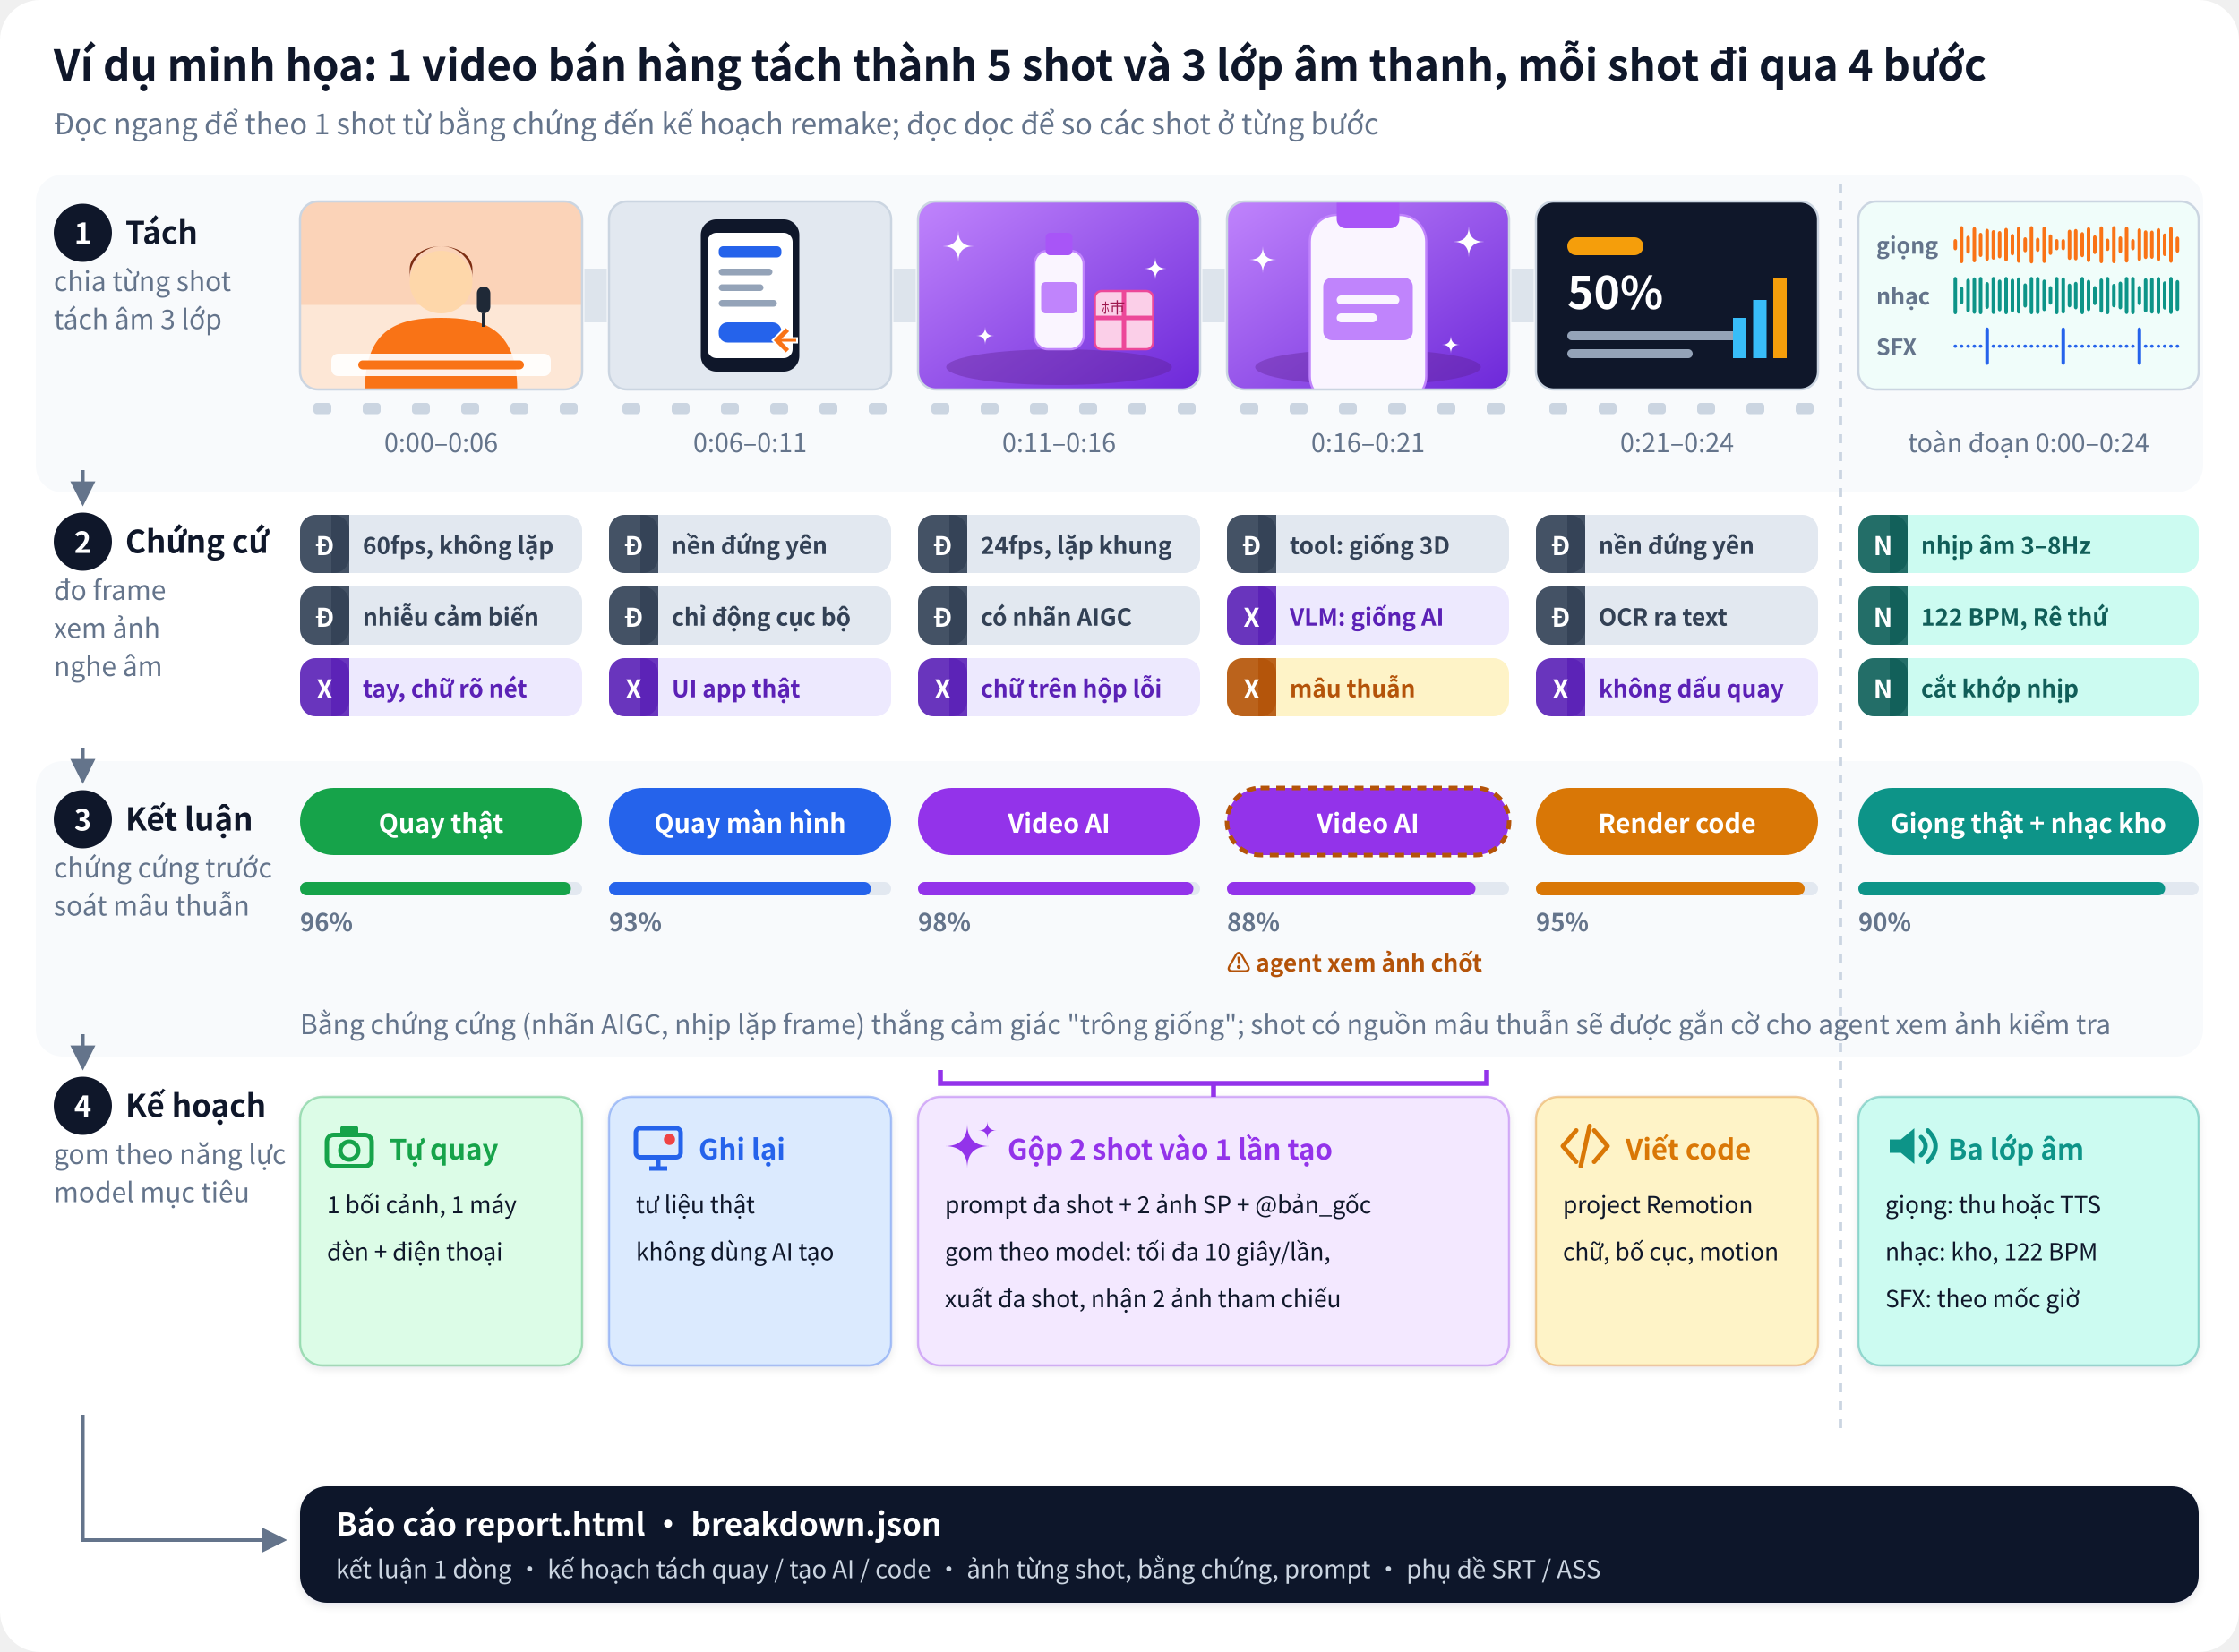
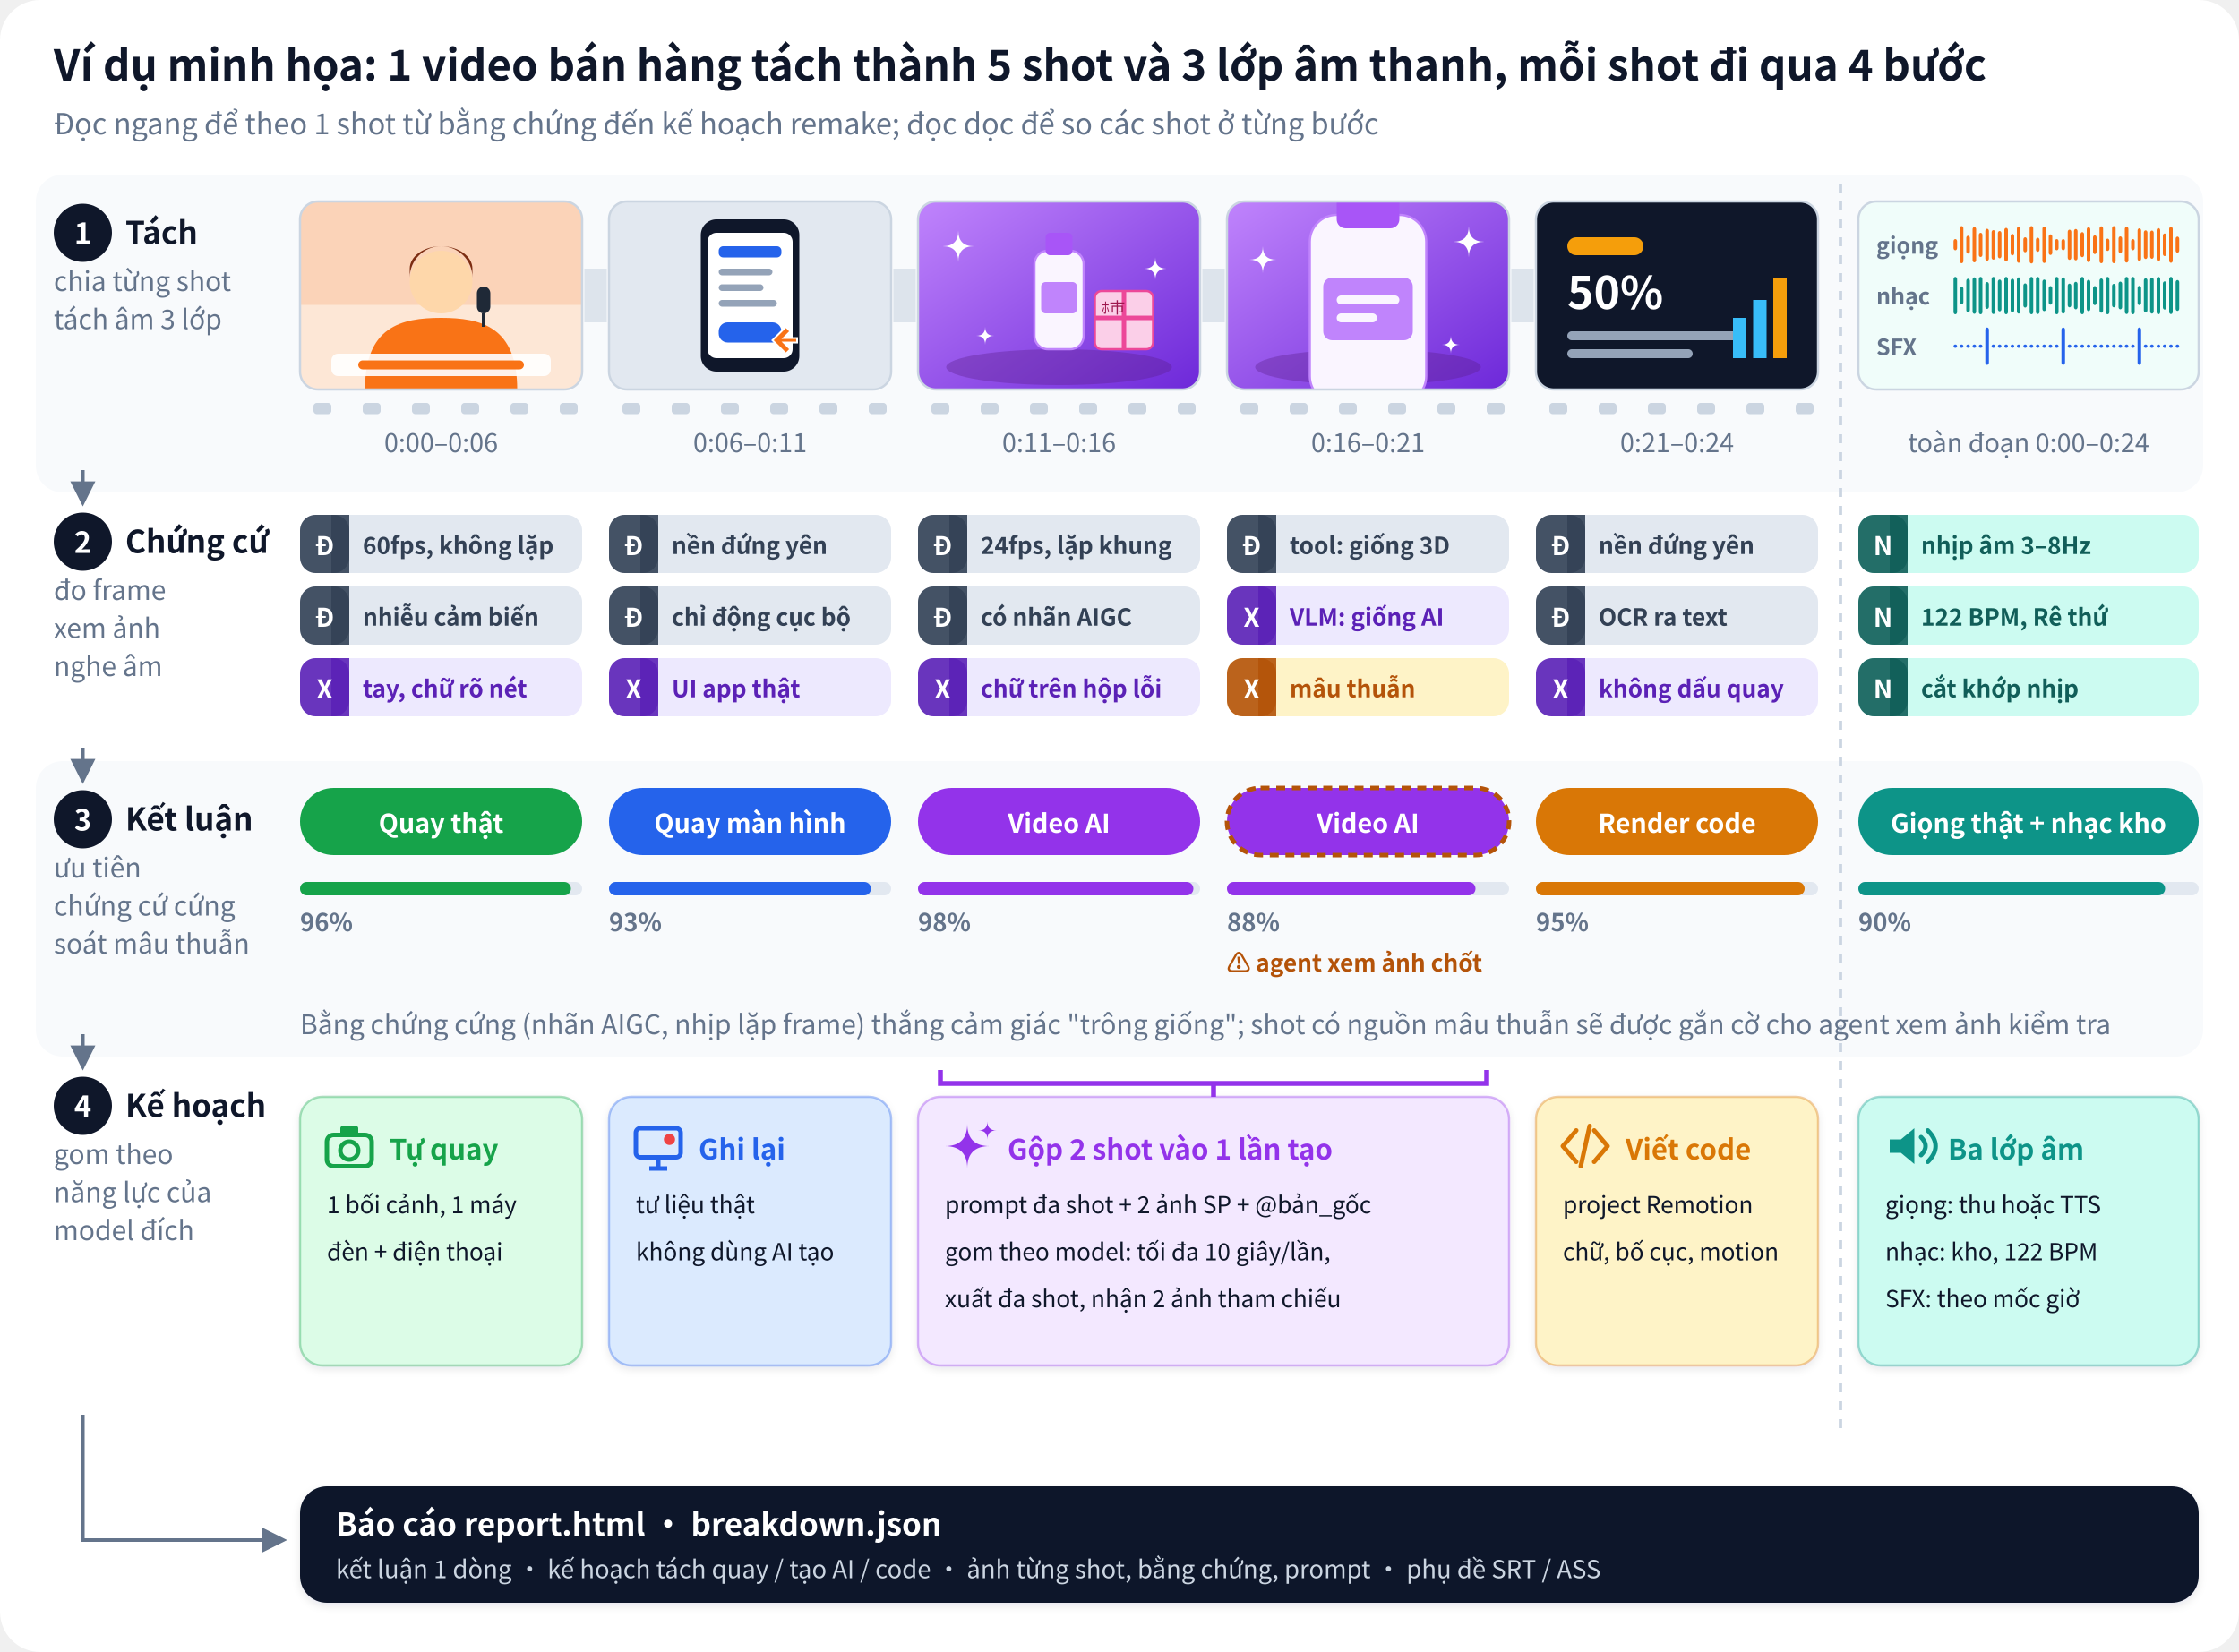
<svg xmlns="http://www.w3.org/2000/svg" viewBox="0 0 1000 738" width="1000" height="738" font-family="PingFang SC, Hiragino Sans GB, Microsoft YaHei, Noto Sans CJK SC, Source Han Sans SC, Segoe UI, Helvetica, Arial, sans-serif">
  <defs>
    <marker id="ah" viewBox="0 0 10 10" refX="8" refY="5" markerWidth="7" markerHeight="7" orient="auto-start-reverse">
      <path d="M0,0 L10,5 L0,10 z" fill="#64748b" />
    </marker>
    <linearGradient id="gai" x1="0" y1="0" x2="1" y2="1">
      <stop offset="0" stop-color="#c084fc" />
      <stop offset="1" stop-color="#6d28d9" />
    </linearGradient>
    <filter id="sh" x="-5%" y="-5%" width="110%" height="120%">
      <feDropShadow dx="0" dy="1.5" stdDeviation="2" flood-color="#0f172a" flood-opacity="0.10" />
    </filter>
  </defs>
  <rect width="1000" height="738" rx="18" fill="#ffffff" />
  <text x="24" y="36" font-size="19" fill="#0f172a" font-weight="800">Ví dụ minh họa: 1 video bán hàng tách thành 5 shot và 3 lớp âm thanh, mỗi shot đi qua 4 bước</text>
  <text x="24" y="60" font-size="13" fill="#64748b">Đọc ngang để theo 1 shot từ bằng chứng đến kế hoạch remake; đọc dọc để so các shot ở từng bước</text>
  <rect x="16" y="78" width="968" height="142" rx="12" fill="#f8fafc" />
  <rect x="16" y="340" width="968" height="132" rx="12" fill="#f8fafc" />
  <path d="M822,82 V638" stroke="#cbd5e1" stroke-width="1.5" stroke-dasharray="4 4" />
  <circle cx="37" cy="104" r="13" fill="#0f172a" />
  <text x="37" y="109" font-size="13" fill="#fff" font-weight="800" text-anchor="middle">1</text>
  <text x="56" y="109" font-size="14" fill="#0f172a" font-weight="800">Tách</text>
  <text x="24" y="130" font-size="12" fill="#64748b">chia từng shot</text>
  <text x="24" y="147" font-size="12" fill="#64748b">tách âm 3 lớp</text>
  <path d="M37,210 V224" stroke="#64748b" stroke-width="1.6" marker-end="url(#ah)" fill="none" />
  <circle cx="37" cy="242" r="13" fill="#0f172a" />
  <text x="37" y="247" font-size="13" fill="#fff" font-weight="800" text-anchor="middle">2</text>
  <text x="56" y="247" font-size="14" fill="#0f172a" font-weight="800">Chứng cứ</text>
  <text x="24" y="268" font-size="12" fill="#64748b">đo frame</text>
  <text x="24" y="285" font-size="12" fill="#64748b">xem ảnh</text>
  <text x="24" y="302" font-size="12" fill="#64748b">nghe âm</text>
  <path d="M37,334 V348" stroke="#64748b" stroke-width="1.6" marker-end="url(#ah)" fill="none" />
  <circle cx="37" cy="366" r="13" fill="#0f172a" />
  <text x="37" y="371" font-size="13" fill="#fff" font-weight="800" text-anchor="middle">3</text>
  <text x="56" y="371" font-size="14" fill="#0f172a" font-weight="800">Kết luận</text>
-   <text x="24" y="392" font-size="12" fill="#64748b">chứng cứng trước</text>
-   <text x="24" y="409" font-size="12" fill="#64748b">soát mâu thuẫn</text>
+   <text x="24" y="392" font-size="12" fill="#64748b">ưu tiên</text>
+   <text x="24" y="409" font-size="12" fill="#64748b">chứng cứ cứng</text>
+   <text x="24" y="426" font-size="12" fill="#64748b">soát mâu thuẫn</text>
  <path d="M37,462 V476" stroke="#64748b" stroke-width="1.6" marker-end="url(#ah)" fill="none" />
  <circle cx="37" cy="494" r="13" fill="#0f172a" />
  <text x="37" y="499" font-size="13" fill="#fff" font-weight="800" text-anchor="middle">4</text>
  <text x="56" y="499" font-size="14" fill="#0f172a" font-weight="800">Kế hoạch</text>
-   <text x="24" y="520" font-size="12" fill="#64748b">gom theo năng lực</text>
-   <text x="24" y="537" font-size="12" fill="#64748b">model mục tiêu</text>
+   <text x="24" y="520" font-size="12" fill="#64748b">gom theo</text>
+   <text x="24" y="537" font-size="12" fill="#64748b">năng lực của</text>
+   <text x="24" y="554" font-size="12" fill="#64748b">model đích</text>
  <clipPath id="ct">
    <rect x="134" y="90" width="126" height="84" rx="8" />
  </clipPath>
  <g clip-path="url(#ct)">
    <rect x="134" y="90" width="126" height="84" fill="#fde7d6" />
    <rect x="134" y="90" width="126" height="46.2" fill="#fbd3b8" />
    <path d="M163.0,174 C163.0,146 179.0,142 197.0,142 C215.0,142 231.0,146 231.0,174 Z" fill="#f97316" />
    <circle cx="197.0" cy="126" r="14" fill="#fed7aa" />
    <path d="M183.0,124 a14,14 0 0 1 28,0 l0,-4 a14,10 0 0 0 -28,0 Z" fill="#7c2d12" />
    <rect x="213.0" y="128" width="6" height="12" rx="3" fill="#1f2937" />
    <path d="M216.0,140 v6" stroke="#1f2937" stroke-width="1.6" />
    <rect x="148" y="158" width="98" height="10" rx="3" fill="#fff" opacity="0.9" />
    <rect x="160" y="161" width="74" height="4" rx="2" fill="#f97316" />
  </g>
  <rect x="134" y="90" width="126" height="84" rx="8" fill="none" stroke="#cbd5e1" />
  <rect x="272" y="90" width="126" height="84" rx="8" fill="#e2e8f0" stroke="#cbd5e1" />
  <rect x="313.0" y="98" width="44" height="68" rx="7" fill="#0f172a" />
  <rect x="316.0" y="104" width="38" height="56" rx="4" fill="#fff" />
  <rect x="321.0" y="110" width="28" height="5" rx="2" fill="#2563eb" />
  <rect x="321.0" y="120" width="24" height="3" rx="1.5" fill="#94a3b8" />
  <rect x="321.0" y="127" width="20" height="3" rx="1.5" fill="#94a3b8" />
  <rect x="321.0" y="134" width="26" height="3" rx="1.5" fill="#94a3b8" />
  <rect x="321.0" y="144" width="28" height="9" rx="4" fill="#2563eb" />
  <path d="M345.0,152 l6,-6 l2,2 l-3,3 l6,0 l0,2 l-6,0 l3,3 l-2,2 Z" fill="#f97316" stroke="#fff" stroke-width="0.8" />
  <clipPath id="cp1">
    <rect x="410" y="90" width="126" height="84" rx="8" />
  </clipPath>
  <g clip-path="url(#cp1)">
    <rect x="410" y="90" width="126" height="84" fill="url(#gai)" />
    <ellipse cx="473.0" cy="164" rx="50.4" ry="8" fill="#581c87" opacity="0.35" />
    <rect x="462.0" y="112" width="22" height="44" rx="6" fill="#faf5ff" stroke="#c084fc" />
    <rect x="467.0" y="104" width="12" height="10" rx="2" fill="#a855f7" />
    <rect x="465.0" y="126" width="16" height="14" rx="2" fill="#c084fc" />
    <rect x="489.0" y="130" width="26" height="26" rx="3" fill="#fbcfe8" stroke="#ec4899" />
    <path d="M489.0,142 h26 M502.0,130 v26" stroke="#ec4899" stroke-width="2" />
    <text x="492.0" y="140" font-size="7" fill="#9d174d" font-family="monospace">ﾎ巿</text>
    <path d="M428,103 Q428,110 435,110 Q428,110 428,117 Q428,110 421,110 Q428,110 428,103 Z" fill="#fff" />
    <path d="M516,115 Q516,120 521,120 Q516,120 516,125 Q516,120 511,120 Q516,120 516,115 Z" fill="#fff" />
    <path d="M440,146 Q440,150 444,150 Q440,150 440,154 Q440,150 436,150 Q440,150 440,146 Z" fill="#fff" />
  </g>
  <rect x="410" y="90" width="126" height="84" rx="8" fill="none" stroke="#cbd5e1" />
  <clipPath id="cp2">
    <rect x="548" y="90" width="126" height="84" rx="8" />
  </clipPath>
  <g clip-path="url(#cp2)">
    <rect x="548" y="90" width="126" height="84" fill="url(#gai)" />
    <ellipse cx="611.0" cy="164" rx="50.4" ry="8" fill="#581c87" opacity="0.35" />
    <rect x="585.0" y="96" width="52" height="84" rx="12" fill="#faf5ff" stroke="#c084fc" />
    <rect x="597.0" y="84" width="28" height="18" rx="4" fill="#a855f7" />
    <rect x="591.0" y="124" width="40" height="28" rx="4" fill="#c084fc" />
    <rect x="597.0" y="132" width="28" height="4" rx="2" fill="#faf5ff" />
    <rect x="597.0" y="140" width="18" height="4" rx="2" fill="#faf5ff" />
    <path d="M564,110 Q564,116 570,116 Q564,116 564,122 Q564,116 558,116 Q564,116 564,110 Z" fill="#fff" />
    <path d="M656,101 Q656,108 663,108 Q656,108 656,115 Q656,108 649,108 Q656,108 656,101 Z" fill="#fff" />
    <path d="M648,150 Q648,154 652,154 Q648,154 648,158 Q648,154 644,154 Q648,154 648,150 Z" fill="#fff" />
  </g>
  <rect x="548" y="90" width="126" height="84" rx="8" fill="none" stroke="#cbd5e1" />
  <rect x="686" y="90" width="126" height="84" rx="8" fill="#0f172a" stroke="#cbd5e1" />
  <rect x="700" y="106" width="34" height="8" rx="4" fill="#f59e0b" />
  <text x="700" y="138" font-size="20" fill="#fff" font-weight="800">50%</text>
  <rect x="700" y="148" width="76" height="4" rx="2" fill="#94a3b8" />
  <rect x="700" y="156" width="56" height="4" rx="2" fill="#94a3b8" />
  <rect x="774" y="142" width="6" height="18" fill="#38bdf8" />
  <rect x="783" y="134" width="6" height="26" fill="#38bdf8" />
  <rect x="792" y="124" width="6" height="36" fill="#f59e0b" />
  <rect x="830" y="90" width="152" height="84" rx="8" fill="#f0fdfa" stroke="#cbd5e1" />
  <text x="838" y="113.333" font-size="10" fill="#64748b" font-weight="700">giọng</text>
  <rect x="872.5" y="106.8" width="1.6" height="5.0" rx="1" fill="#f97316" />
  <rect x="875.3" y="101.0" width="1.6" height="16.6" rx="1" fill="#f97316" />
  <rect x="878.2" y="105.3" width="1.6" height="8.0" rx="1" fill="#f97316" />
  <rect x="881.0" y="101.4" width="1.6" height="15.8" rx="1" fill="#f97316" />
  <rect x="883.8" y="104.0" width="1.6" height="10.8" rx="1" fill="#f97316" />
  <rect x="886.7" y="102.2" width="1.6" height="14.3" rx="1" fill="#f97316" />
  <rect x="889.5" y="102.8" width="1.6" height="13.2" rx="1" fill="#f97316" />
  <rect x="892.3" y="103.2" width="1.6" height="12.2" rx="1" fill="#f97316" />
  <rect x="895.2" y="101.8" width="1.6" height="15.0" rx="1" fill="#f97316" />
  <rect x="898.0" y="104.5" width="1.6" height="9.6" rx="1" fill="#f97316" />
  <rect x="900.8" y="101.2" width="1.6" height="16.2" rx="1" fill="#f97316" />
  <rect x="903.7" y="106.0" width="1.6" height="6.7" rx="1" fill="#f97316" />
  <rect x="906.5" y="101.0" width="1.6" height="16.7" rx="1" fill="#f97316" />
  <rect x="909.3" y="106.2" width="1.6" height="6.3" rx="1" fill="#f97316" />
  <rect x="912.2" y="101.2" width="1.6" height="16.3" rx="1" fill="#f97316" />
  <rect x="915.0" y="104.7" width="1.6" height="9.2" rx="1" fill="#f97316" />
  <rect x="917.8" y="106.8" width="1.6" height="5.0" rx="1" fill="#f97316" />
  <rect x="920.7" y="106.8" width="1.6" height="5.0" rx="1" fill="#f97316" />
  <rect x="923.5" y="102.6" width="1.6" height="13.5" rx="1" fill="#f97316" />
  <rect x="926.3" y="102.3" width="1.6" height="14.0" rx="1" fill="#f97316" />
  <rect x="929.2" y="103.7" width="1.6" height="11.2" rx="1" fill="#f97316" />
  <rect x="932.0" y="101.5" width="1.6" height="15.6" rx="1" fill="#f97316" />
  <rect x="934.8" y="105.1" width="1.6" height="8.4" rx="1" fill="#f97316" />
  <rect x="937.7" y="101.1" width="1.6" height="16.5" rx="1" fill="#f97316" />
  <rect x="940.5" y="106.6" width="1.6" height="5.5" rx="1" fill="#f97316" />
  <rect x="943.3" y="101.0" width="1.6" height="16.6" rx="1" fill="#f97316" />
  <rect x="946.2" y="105.6" width="1.6" height="7.5" rx="1" fill="#f97316" />
  <rect x="949.0" y="101.3" width="1.6" height="16.0" rx="1" fill="#f97316" />
  <rect x="951.8" y="106.8" width="1.6" height="5.0" rx="1" fill="#f97316" />
  <rect x="954.7" y="102.0" width="1.6" height="14.6" rx="1" fill="#f97316" />
  <rect x="957.5" y="102.9" width="1.6" height="12.8" rx="1" fill="#f97316" />
  <rect x="960.3" y="103.0" width="1.6" height="12.6" rx="1" fill="#f97316" />
  <rect x="963.2" y="101.9" width="1.6" height="14.8" rx="1" fill="#f97316" />
  <rect x="966.0" y="104.3" width="1.6" height="10.1" rx="1" fill="#f97316" />
  <rect x="968.8" y="101.3" width="1.6" height="16.1" rx="1" fill="#f97316" />
  <rect x="971.7" y="105.7" width="1.6" height="7.2" rx="1" fill="#f97316" />
  <text x="838" y="136.0" font-size="10" fill="#64748b" font-weight="700">nhạc</text>
  <rect x="872.5" y="123.7" width="1.6" height="16.7" rx="1" fill="#0d9488" />
  <rect x="875.3" y="128.0" width="1.6" height="8.0" rx="1" fill="#0d9488" />
  <rect x="878.2" y="124.5" width="1.6" height="15.0" rx="1" fill="#0d9488" />
  <rect x="881.0" y="123.9" width="1.6" height="16.3" rx="1" fill="#0d9488" />
  <rect x="883.8" y="123.7" width="1.6" height="16.7" rx="1" fill="#0d9488" />
  <rect x="886.7" y="126.0" width="1.6" height="12.0" rx="1" fill="#0d9488" />
  <rect x="889.5" y="123.7" width="1.6" height="16.6" rx="1" fill="#0d9488" />
  <rect x="892.3" y="124.9" width="1.6" height="14.2" rx="1" fill="#0d9488" />
  <rect x="895.2" y="123.7" width="1.6" height="16.7" rx="1" fill="#0d9488" />
  <rect x="898.0" y="124.5" width="1.6" height="15.1" rx="1" fill="#0d9488" />
  <rect x="900.8" y="123.9" width="1.6" height="16.2" rx="1" fill="#0d9488" />
  <rect x="903.7" y="126.6" width="1.6" height="10.8" rx="1" fill="#0d9488" />
  <rect x="906.5" y="123.7" width="1.6" height="16.7" rx="1" fill="#0d9488" />
  <rect x="909.3" y="123.7" width="1.6" height="16.6" rx="1" fill="#0d9488" />
  <rect x="912.2" y="124.9" width="1.6" height="14.1" rx="1" fill="#0d9488" />
  <rect x="915.0" y="127.8" width="1.6" height="8.3" rx="1" fill="#0d9488" />
  <rect x="917.8" y="123.7" width="1.6" height="16.7" rx="1" fill="#0d9488" />
  <rect x="920.7" y="123.9" width="1.6" height="16.2" rx="1" fill="#0d9488" />
  <rect x="923.5" y="126.7" width="1.6" height="10.6" rx="1" fill="#0d9488" />
  <rect x="926.3" y="125.9" width="1.6" height="12.3" rx="1" fill="#0d9488" />
  <rect x="929.2" y="123.7" width="1.6" height="16.7" rx="1" fill="#0d9488" />
  <rect x="932.0" y="125.0" width="1.6" height="14.0" rx="1" fill="#0d9488" />
  <rect x="934.8" y="127.8" width="1.6" height="8.5" rx="1" fill="#0d9488" />
  <rect x="937.7" y="124.4" width="1.6" height="15.3" rx="1" fill="#0d9488" />
  <rect x="940.5" y="123.7" width="1.6" height="16.7" rx="1" fill="#0d9488" />
  <rect x="943.3" y="126.8" width="1.6" height="10.5" rx="1" fill="#0d9488" />
  <rect x="946.2" y="125.8" width="1.6" height="12.4" rx="1" fill="#0d9488" />
  <rect x="949.0" y="123.7" width="1.6" height="16.6" rx="1" fill="#0d9488" />
  <rect x="951.8" y="123.7" width="1.6" height="16.7" rx="1" fill="#0d9488" />
  <rect x="954.7" y="127.7" width="1.6" height="8.6" rx="1" fill="#0d9488" />
  <rect x="957.5" y="124.3" width="1.6" height="15.3" rx="1" fill="#0d9488" />
  <rect x="960.3" y="124.0" width="1.6" height="16.1" rx="1" fill="#0d9488" />
  <rect x="963.2" y="123.7" width="1.6" height="16.7" rx="1" fill="#0d9488" />
  <rect x="966.0" y="125.7" width="1.6" height="12.6" rx="1" fill="#0d9488" />
  <rect x="968.8" y="123.7" width="1.6" height="16.6" rx="1" fill="#0d9488" />
  <rect x="971.7" y="125.1" width="1.6" height="13.8" rx="1" fill="#0d9488" />
  <text x="838" y="158.667" font-size="10" fill="#64748b" font-weight="700">SFX</text>
  <rect x="872.5" y="153.9" width="1.6" height="1.5" rx="1" fill="#2563eb" />
  <rect x="875.3" y="153.9" width="1.6" height="1.5" rx="1" fill="#2563eb" />
  <rect x="878.2" y="153.9" width="1.6" height="1.5" rx="1" fill="#2563eb" />
  <rect x="881.0" y="153.9" width="1.6" height="1.5" rx="1" fill="#2563eb" />
  <rect x="883.8" y="153.9" width="1.6" height="1.5" rx="1" fill="#2563eb" />
  <rect x="886.7" y="146.3" width="1.6" height="16.7" rx="1" fill="#2563eb" />
  <rect x="889.5" y="153.9" width="1.6" height="1.5" rx="1" fill="#2563eb" />
  <rect x="892.3" y="153.9" width="1.6" height="1.5" rx="1" fill="#2563eb" />
  <rect x="895.2" y="153.9" width="1.6" height="1.5" rx="1" fill="#2563eb" />
  <rect x="898.0" y="153.9" width="1.6" height="1.5" rx="1" fill="#2563eb" />
  <rect x="900.8" y="153.9" width="1.6" height="1.5" rx="1" fill="#2563eb" />
  <rect x="903.7" y="153.9" width="1.6" height="1.5" rx="1" fill="#2563eb" />
  <rect x="906.5" y="153.9" width="1.6" height="1.5" rx="1" fill="#2563eb" />
  <rect x="909.3" y="153.9" width="1.6" height="1.5" rx="1" fill="#2563eb" />
  <rect x="912.2" y="153.9" width="1.6" height="1.5" rx="1" fill="#2563eb" />
  <rect x="915.0" y="153.9" width="1.6" height="1.5" rx="1" fill="#2563eb" />
  <rect x="917.8" y="153.9" width="1.6" height="1.5" rx="1" fill="#2563eb" />
  <rect x="920.7" y="146.3" width="1.6" height="16.7" rx="1" fill="#2563eb" />
  <rect x="923.5" y="153.9" width="1.6" height="1.5" rx="1" fill="#2563eb" />
  <rect x="926.3" y="153.9" width="1.6" height="1.5" rx="1" fill="#2563eb" />
  <rect x="929.2" y="153.9" width="1.6" height="1.5" rx="1" fill="#2563eb" />
  <rect x="932.0" y="153.9" width="1.6" height="1.5" rx="1" fill="#2563eb" />
  <rect x="934.8" y="153.9" width="1.6" height="1.5" rx="1" fill="#2563eb" />
  <rect x="937.7" y="153.9" width="1.6" height="1.5" rx="1" fill="#2563eb" />
  <rect x="940.5" y="153.9" width="1.6" height="1.5" rx="1" fill="#2563eb" />
  <rect x="943.3" y="153.9" width="1.6" height="1.5" rx="1" fill="#2563eb" />
  <rect x="946.2" y="153.9" width="1.6" height="1.5" rx="1" fill="#2563eb" />
  <rect x="949.0" y="153.9" width="1.6" height="1.5" rx="1" fill="#2563eb" />
  <rect x="951.8" y="153.9" width="1.6" height="1.5" rx="1" fill="#2563eb" />
  <rect x="954.7" y="146.3" width="1.6" height="16.7" rx="1" fill="#2563eb" />
  <rect x="957.5" y="153.9" width="1.6" height="1.5" rx="1" fill="#2563eb" />
  <rect x="960.3" y="153.9" width="1.6" height="1.5" rx="1" fill="#2563eb" />
  <rect x="963.2" y="153.9" width="1.6" height="1.5" rx="1" fill="#2563eb" />
  <rect x="966.0" y="153.9" width="1.6" height="1.5" rx="1" fill="#2563eb" />
  <rect x="968.8" y="153.9" width="1.6" height="1.5" rx="1" fill="#2563eb" />
  <rect x="971.7" y="153.9" width="1.6" height="1.5" rx="1" fill="#2563eb" />
  <rect x="140" y="180" width="8" height="5" rx="1.5" fill="#cbd5e1" />
  <rect x="162" y="180" width="8" height="5" rx="1.5" fill="#cbd5e1" />
  <rect x="184" y="180" width="8" height="5" rx="1.5" fill="#cbd5e1" />
  <rect x="206" y="180" width="8" height="5" rx="1.5" fill="#cbd5e1" />
  <rect x="228" y="180" width="8" height="5" rx="1.5" fill="#cbd5e1" />
  <rect x="250" y="180" width="8" height="5" rx="1.5" fill="#cbd5e1" />
  <text x="197.0" y="202" font-size="11.5" fill="#64748b" text-anchor="middle">0:00–0:06</text>
  <text x="197.0" y="202" font-size="11" fill="#0f172a" />
  <rect x="278" y="180" width="8" height="5" rx="1.5" fill="#cbd5e1" />
  <rect x="300" y="180" width="8" height="5" rx="1.5" fill="#cbd5e1" />
  <rect x="322" y="180" width="8" height="5" rx="1.5" fill="#cbd5e1" />
  <rect x="344" y="180" width="8" height="5" rx="1.5" fill="#cbd5e1" />
  <rect x="366" y="180" width="8" height="5" rx="1.5" fill="#cbd5e1" />
  <rect x="388" y="180" width="8" height="5" rx="1.5" fill="#cbd5e1" />
  <text x="335.0" y="202" font-size="11.5" fill="#64748b" text-anchor="middle">0:06–0:11</text>
  <text x="335.0" y="202" font-size="11" fill="#0f172a" />
  <rect x="416" y="180" width="8" height="5" rx="1.5" fill="#cbd5e1" />
  <rect x="438" y="180" width="8" height="5" rx="1.5" fill="#cbd5e1" />
  <rect x="460" y="180" width="8" height="5" rx="1.5" fill="#cbd5e1" />
  <rect x="482" y="180" width="8" height="5" rx="1.5" fill="#cbd5e1" />
  <rect x="504" y="180" width="8" height="5" rx="1.5" fill="#cbd5e1" />
  <rect x="526" y="180" width="8" height="5" rx="1.5" fill="#cbd5e1" />
  <text x="473.0" y="202" font-size="11.5" fill="#64748b" text-anchor="middle">0:11–0:16</text>
  <text x="473.0" y="202" font-size="11" fill="#0f172a" />
  <rect x="554" y="180" width="8" height="5" rx="1.5" fill="#cbd5e1" />
  <rect x="576" y="180" width="8" height="5" rx="1.5" fill="#cbd5e1" />
  <rect x="598" y="180" width="8" height="5" rx="1.5" fill="#cbd5e1" />
  <rect x="620" y="180" width="8" height="5" rx="1.5" fill="#cbd5e1" />
  <rect x="642" y="180" width="8" height="5" rx="1.5" fill="#cbd5e1" />
  <rect x="664" y="180" width="8" height="5" rx="1.5" fill="#cbd5e1" />
  <text x="611.0" y="202" font-size="11.5" fill="#64748b" text-anchor="middle">0:16–0:21</text>
  <text x="611.0" y="202" font-size="11" fill="#0f172a" />
  <rect x="692" y="180" width="8" height="5" rx="1.5" fill="#cbd5e1" />
  <rect x="714" y="180" width="8" height="5" rx="1.5" fill="#cbd5e1" />
  <rect x="736" y="180" width="8" height="5" rx="1.5" fill="#cbd5e1" />
  <rect x="758" y="180" width="8" height="5" rx="1.5" fill="#cbd5e1" />
  <rect x="780" y="180" width="8" height="5" rx="1.5" fill="#cbd5e1" />
  <rect x="802" y="180" width="8" height="5" rx="1.5" fill="#cbd5e1" />
  <text x="749.0" y="202" font-size="11.5" fill="#64748b" text-anchor="middle">0:21–0:24</text>
  <text x="749.0" y="202" font-size="11" fill="#0f172a" />
  <rect x="261" y="120" width="10" height="24" fill="#cbd5e1" opacity="0.6" />
  <rect x="399" y="120" width="10" height="24" fill="#cbd5e1" opacity="0.6" />
  <rect x="537" y="120" width="10" height="24" fill="#cbd5e1" opacity="0.6" />
  <rect x="675" y="120" width="10" height="24" fill="#cbd5e1" opacity="0.6" />
  <text x="906.0" y="202" font-size="11.5" fill="#64748b" text-anchor="middle">toàn đoạn 0:00–0:24</text>
  <rect x="134" y="230" width="126" height="26" rx="7" fill="#e2e8f0" />
  <rect x="134" y="230" width="22" height="26" rx="7" fill="#334155" opacity="0.9" />
  <rect x="148" y="230" width="8" height="26" fill="#334155" opacity="0.9" />
  <text x="145" y="248" font-size="11.5" fill="#fff" font-weight="800" text-anchor="middle">Đ</text>
  <text x="162" y="247.5" font-size="10.5" fill="#334155" font-weight="600">60fps, không lặp</text>
  <rect x="134" y="262" width="126" height="26" rx="7" fill="#e2e8f0" />
  <rect x="134" y="262" width="22" height="26" rx="7" fill="#334155" opacity="0.9" />
  <rect x="148" y="262" width="8" height="26" fill="#334155" opacity="0.9" />
  <text x="145" y="280" font-size="11.5" fill="#fff" font-weight="800" text-anchor="middle">Đ</text>
  <text x="162" y="279.5" font-size="10.5" fill="#334155" font-weight="600">nhiễu cảm biến</text>
  <rect x="134" y="294" width="126" height="26" rx="7" fill="#ede9fe" />
  <rect x="134" y="294" width="22" height="26" rx="7" fill="#5b21b6" opacity="0.9" />
  <rect x="148" y="294" width="8" height="26" fill="#5b21b6" opacity="0.9" />
  <text x="145" y="312" font-size="11.5" fill="#fff" font-weight="800" text-anchor="middle">X</text>
  <text x="162" y="311.5" font-size="10.5" fill="#5b21b6" font-weight="600">tay, chữ rõ nét</text>
  <rect x="272" y="230" width="126" height="26" rx="7" fill="#e2e8f0" />
  <rect x="272" y="230" width="22" height="26" rx="7" fill="#334155" opacity="0.9" />
  <rect x="286" y="230" width="8" height="26" fill="#334155" opacity="0.9" />
  <text x="283" y="248" font-size="11.5" fill="#fff" font-weight="800" text-anchor="middle">Đ</text>
  <text x="300" y="247.5" font-size="10.5" fill="#334155" font-weight="600">nền đứng yên</text>
  <rect x="272" y="262" width="126" height="26" rx="7" fill="#e2e8f0" />
  <rect x="272" y="262" width="22" height="26" rx="7" fill="#334155" opacity="0.9" />
  <rect x="286" y="262" width="8" height="26" fill="#334155" opacity="0.9" />
  <text x="283" y="280" font-size="11.5" fill="#fff" font-weight="800" text-anchor="middle">Đ</text>
  <text x="300" y="279.5" font-size="10.5" fill="#334155" font-weight="600">chỉ động cục bộ</text>
  <rect x="272" y="294" width="126" height="26" rx="7" fill="#ede9fe" />
  <rect x="272" y="294" width="22" height="26" rx="7" fill="#5b21b6" opacity="0.9" />
  <rect x="286" y="294" width="8" height="26" fill="#5b21b6" opacity="0.9" />
  <text x="283" y="312" font-size="11.5" fill="#fff" font-weight="800" text-anchor="middle">X</text>
  <text x="300" y="311.5" font-size="10.5" fill="#5b21b6" font-weight="600">UI app thật</text>
  <rect x="410" y="230" width="126" height="26" rx="7" fill="#e2e8f0" />
  <rect x="410" y="230" width="22" height="26" rx="7" fill="#334155" opacity="0.9" />
  <rect x="424" y="230" width="8" height="26" fill="#334155" opacity="0.9" />
  <text x="421" y="248" font-size="11.5" fill="#fff" font-weight="800" text-anchor="middle">Đ</text>
  <text x="438" y="247.5" font-size="10.5" fill="#334155" font-weight="600">24fps, lặp khung</text>
  <rect x="410" y="262" width="126" height="26" rx="7" fill="#e2e8f0" />
  <rect x="410" y="262" width="22" height="26" rx="7" fill="#334155" opacity="0.9" />
  <rect x="424" y="262" width="8" height="26" fill="#334155" opacity="0.9" />
  <text x="421" y="280" font-size="11.5" fill="#fff" font-weight="800" text-anchor="middle">Đ</text>
  <text x="438" y="279.5" font-size="10.5" fill="#334155" font-weight="600">có nhãn AIGC</text>
  <rect x="410" y="294" width="126" height="26" rx="7" fill="#ede9fe" />
  <rect x="410" y="294" width="22" height="26" rx="7" fill="#5b21b6" opacity="0.9" />
  <rect x="424" y="294" width="8" height="26" fill="#5b21b6" opacity="0.9" />
  <text x="421" y="312" font-size="11.5" fill="#fff" font-weight="800" text-anchor="middle">X</text>
  <text x="438" y="311.5" font-size="10.5" fill="#5b21b6" font-weight="600">chữ trên hộp lỗi</text>
  <rect x="548" y="230" width="126" height="26" rx="7" fill="#e2e8f0" />
  <rect x="548" y="230" width="22" height="26" rx="7" fill="#334155" opacity="0.9" />
  <rect x="562" y="230" width="8" height="26" fill="#334155" opacity="0.9" />
  <text x="559" y="248" font-size="11.5" fill="#fff" font-weight="800" text-anchor="middle">Đ</text>
  <text x="576" y="247.5" font-size="10.5" fill="#334155" font-weight="600">tool: giống 3D</text>
  <rect x="548" y="262" width="126" height="26" rx="7" fill="#ede9fe" />
  <rect x="548" y="262" width="22" height="26" rx="7" fill="#5b21b6" opacity="0.9" />
  <rect x="562" y="262" width="8" height="26" fill="#5b21b6" opacity="0.9" />
  <text x="559" y="280" font-size="11.5" fill="#fff" font-weight="800" text-anchor="middle">X</text>
  <text x="576" y="279.5" font-size="10.5" fill="#5b21b6" font-weight="600">VLM: giống AI</text>
  <rect x="548" y="294" width="126" height="26" rx="7" fill="#fef3c7" />
  <rect x="548" y="294" width="22" height="26" rx="7" fill="#b45309" opacity="0.9" />
  <rect x="562" y="294" width="8" height="26" fill="#b45309" opacity="0.9" />
  <text x="559" y="312" font-size="11.5" fill="#fff" font-weight="800" text-anchor="middle">X</text>
  <text x="576" y="311.5" font-size="10.5" fill="#b45309" font-weight="600">mâu thuẫn</text>
  <rect x="686" y="230" width="126" height="26" rx="7" fill="#e2e8f0" />
  <rect x="686" y="230" width="22" height="26" rx="7" fill="#334155" opacity="0.9" />
  <rect x="700" y="230" width="8" height="26" fill="#334155" opacity="0.9" />
  <text x="697" y="248" font-size="11.5" fill="#fff" font-weight="800" text-anchor="middle">Đ</text>
  <text x="714" y="247.5" font-size="10.5" fill="#334155" font-weight="600">nền đứng yên</text>
  <rect x="686" y="262" width="126" height="26" rx="7" fill="#e2e8f0" />
  <rect x="686" y="262" width="22" height="26" rx="7" fill="#334155" opacity="0.9" />
  <rect x="700" y="262" width="8" height="26" fill="#334155" opacity="0.9" />
  <text x="697" y="280" font-size="11.5" fill="#fff" font-weight="800" text-anchor="middle">Đ</text>
  <text x="714" y="279.5" font-size="10.5" fill="#334155" font-weight="600">OCR ra text</text>
  <rect x="686" y="294" width="126" height="26" rx="7" fill="#ede9fe" />
  <rect x="686" y="294" width="22" height="26" rx="7" fill="#5b21b6" opacity="0.9" />
  <rect x="700" y="294" width="8" height="26" fill="#5b21b6" opacity="0.9" />
  <text x="697" y="312" font-size="11.5" fill="#fff" font-weight="800" text-anchor="middle">X</text>
  <text x="714" y="311.5" font-size="10.5" fill="#5b21b6" font-weight="600">không dấu quay</text>
  <rect x="830" y="230" width="152" height="26" rx="7" fill="#ccfbf1" />
  <rect x="830" y="230" width="22" height="26" rx="7" fill="#115e59" opacity="0.9" />
  <rect x="844" y="230" width="8" height="26" fill="#115e59" opacity="0.9" />
  <text x="841" y="248" font-size="11.5" fill="#fff" font-weight="800" text-anchor="middle">N</text>
  <text x="858" y="247.5" font-size="10.5" fill="#115e59" font-weight="600">nhịp âm 3–8Hz</text>
  <rect x="830" y="262" width="152" height="26" rx="7" fill="#ccfbf1" />
  <rect x="830" y="262" width="22" height="26" rx="7" fill="#115e59" opacity="0.9" />
  <rect x="844" y="262" width="8" height="26" fill="#115e59" opacity="0.9" />
  <text x="841" y="280" font-size="11.5" fill="#fff" font-weight="800" text-anchor="middle">N</text>
  <text x="858" y="279.5" font-size="10.5" fill="#115e59" font-weight="600">122 BPM, Rê thứ</text>
  <rect x="830" y="294" width="152" height="26" rx="7" fill="#ccfbf1" />
  <rect x="830" y="294" width="22" height="26" rx="7" fill="#115e59" opacity="0.9" />
  <rect x="844" y="294" width="8" height="26" fill="#115e59" opacity="0.9" />
  <text x="841" y="312" font-size="11.5" fill="#fff" font-weight="800" text-anchor="middle">N</text>
  <text x="858" y="311.5" font-size="10.5" fill="#115e59" font-weight="600">cắt khớp nhịp</text>
  <rect x="134" y="352" width="126" height="30" rx="15" fill="#16a34a" />
  <text x="197.0" y="372" font-size="11.5" fill="#fff" font-weight="800" text-anchor="middle">Quay thật</text>
  <rect x="134" y="394" width="126" height="6" rx="3" fill="#e2e8f0" />
  <rect x="134" y="394" width="121" height="6" rx="3" fill="#16a34a" />
  <text x="134" y="416" font-size="11" fill="#64748b" font-weight="700">96%</text>
  <rect x="272" y="352" width="126" height="30" rx="15" fill="#2563eb" />
  <text x="335.0" y="372" font-size="11.5" fill="#fff" font-weight="800" text-anchor="middle">Quay màn hình</text>
  <rect x="272" y="394" width="126" height="6" rx="3" fill="#e2e8f0" />
  <rect x="272" y="394" width="117" height="6" rx="3" fill="#2563eb" />
  <text x="272" y="416" font-size="11" fill="#64748b" font-weight="700">93%</text>
  <rect x="410" y="352" width="126" height="30" rx="15" fill="#9333ea" />
  <text x="473.0" y="372" font-size="11.5" fill="#fff" font-weight="800" text-anchor="middle">Video AI</text>
  <rect x="410" y="394" width="126" height="6" rx="3" fill="#e2e8f0" />
  <rect x="410" y="394" width="123" height="6" rx="3" fill="#9333ea" />
  <text x="410" y="416" font-size="11" fill="#64748b" font-weight="700">98%</text>
  <rect x="548" y="352" width="126" height="30" rx="15" fill="#9333ea" stroke="#b45309" stroke-width="2" stroke-dasharray="4 3" />
  <text x="611.0" y="372" font-size="11.5" fill="#fff" font-weight="800" text-anchor="middle">Video AI</text>
  <rect x="548" y="394" width="126" height="6" rx="3" fill="#e2e8f0" />
  <rect x="548" y="394" width="111" height="6" rx="3" fill="#9333ea" />
  <text x="548" y="416" font-size="11" fill="#64748b" font-weight="700">88%</text>
  <text x="548" y="434" font-size="10.5" fill="#b45309" font-weight="700">⚠ agent xem ảnh chốt</text>
  <rect x="686" y="352" width="126" height="30" rx="15" fill="#d97706" />
  <text x="749.0" y="372" font-size="11.5" fill="#fff" font-weight="800" text-anchor="middle">Render code</text>
  <rect x="686" y="394" width="126" height="6" rx="3" fill="#e2e8f0" />
  <rect x="686" y="394" width="120" height="6" rx="3" fill="#d97706" />
  <text x="686" y="416" font-size="11" fill="#64748b" font-weight="700">95%</text>
  <rect x="830" y="352" width="152" height="30" rx="15" fill="#0d9488" />
  <text x="906.0" y="372" font-size="11.5" fill="#fff" font-weight="800" text-anchor="middle">Giọng thật + nhạc kho</text>
  <rect x="830" y="394" width="152" height="6" rx="3" fill="#e2e8f0" />
  <rect x="830" y="394" width="137" height="6" rx="3" fill="#0d9488" />
  <text x="830" y="416" font-size="11" fill="#64748b" font-weight="700">90%</text>
  <text x="134" y="462" font-size="12" fill="#64748b">Bằng chứng cứng (nhãn AIGC, nhịp lặp frame) thắng cảm giác "trông giống"; shot có nguồn mâu thuẫn sẽ được gắn cờ cho agent xem ảnh kiểm tra</text>
  <g filter="url(#sh)">
    <rect x="134" y="490" width="126" height="120" rx="10" fill="#dcfce7" stroke="#16a34a" stroke-opacity="0.35" />
  </g>
  <rect x="146" y="507" width="20" height="14" rx="3" fill="none" stroke="#16a34a" stroke-width="2" />
  <circle cx="156.0" cy="514" r="4" fill="none" stroke="#16a34a" stroke-width="2" />
  <rect x="152" y="503" width="8" height="5" rx="1" fill="#16a34a" />
  <text x="174" y="518" font-size="12.5" fill="#16a34a" font-weight="800">Tự quay</text>
  <text x="146" y="542" font-size="10.5" fill="#0f172a">1 bối cảnh, 1 máy</text>
  <text x="146" y="563" font-size="10.5" fill="#0f172a">đèn + điện thoại</text>
  <g filter="url(#sh)">
    <rect x="272" y="490" width="126" height="120" rx="10" fill="#dbeafe" stroke="#2563eb" stroke-opacity="0.35" />
  </g>
  <rect x="284" y="504" width="20" height="13" rx="2" fill="none" stroke="#2563eb" stroke-width="2" />
  <path d="M290,522 h8 M294.0,517 v5" stroke="#2563eb" stroke-width="2" />
  <circle cx="299" cy="509" r="2.5" fill="#ef4444" />
  <text x="312" y="518" font-size="12.5" fill="#2563eb" font-weight="800">Ghi lại</text>
  <text x="284" y="542" font-size="10.5" fill="#0f172a">tư liệu thật</text>
  <text x="284" y="563" font-size="10.5" fill="#0f172a">không dùng AI tạo</text>
  <g filter="url(#sh)">
    <rect x="410" y="490" width="264" height="120" rx="10" fill="#f3e8ff" stroke="#9333ea" stroke-opacity="0.35" />
  </g>
  <path d="M432,502 Q432,512 442,512 Q432,512 432,522 Q432,512 422,512 Q432,512 432,502 Z" fill="#9333ea" />
  <path d="M441,501 Q441,505 445,505 Q441,505 441,509 Q441,505 437,505 Q441,505 441,501 Z" fill="#9333ea" />
  <text x="450" y="518" font-size="12.5" fill="#9333ea" font-weight="800">Gộp 2 shot vào 1 lần tạo</text>
  <text x="422" y="542" font-size="10.5" fill="#0f172a">prompt đa shot + 2 ảnh SP + @bản_gốc</text>
  <text x="422" y="563" font-size="10.5" fill="#0f172a">gom theo model: tối đa 10 giây/lần,</text>
  <text x="422" y="584" font-size="10.5" fill="#0f172a">xuất đa shot, nhận 2 ảnh tham chiếu</text>
  <g filter="url(#sh)">
    <rect x="686" y="490" width="126" height="120" rx="10" fill="#fef3c7" stroke="#d97706" stroke-opacity="0.35" />
  </g>
  <path d="M704,505 l-6,7 l6,7 M712,505 l6,7 l-6,7 M710,503 l-4,18" fill="none" stroke="#d97706" stroke-width="2" stroke-linecap="round" stroke-linejoin="round" />
  <text x="726" y="518" font-size="12.5" fill="#d97706" font-weight="800">Viết code</text>
  <text x="698" y="542" font-size="10.5" fill="#0f172a">project Remotion</text>
  <text x="698" y="563" font-size="10.5" fill="#0f172a">chữ, bố cục, motion</text>
  <g filter="url(#sh)">
    <rect x="830" y="490" width="152" height="120" rx="10" fill="#ccfbf1" stroke="#0d9488" stroke-opacity="0.35" />
  </g>
  <path d="M844,509 h5 l6,-5 v16 l-6,-5 h-5 Z" fill="#0d9488" />
  <path d="M858,508 q4,4 0,8 M861,505 q7,7 0,14" fill="none" stroke="#0d9488" stroke-width="2" stroke-linecap="round" />
  <text x="870" y="518" font-size="12.5" fill="#0d9488" font-weight="800">Ba lớp âm</text>
  <text x="842" y="542" font-size="10.5" fill="#0f172a">giọng: thu hoặc TTS</text>
  <text x="842" y="563" font-size="10.5" fill="#0f172a">nhạc: kho, 122 BPM</text>
  <text x="842" y="584" font-size="10.5" fill="#0f172a">SFX: theo mốc giờ</text>
  <path d="M420,478 v6 H664 v-6" fill="none" stroke="#9333ea" stroke-width="2.2" />
  <path d="M542.0,484 v6" stroke="#9333ea" stroke-width="2.2" />
  <path d="M37,632 V688 H126" fill="none" stroke="#64748b" stroke-width="1.6" marker-end="url(#ah)" />
  <g filter="url(#sh)">
    <rect x="134" y="664" width="848" height="52" rx="12" fill="#0f172a" />
  </g>
  <text x="150" y="686" font-size="14" fill="#fff" font-weight="800">Báo cáo  report.html · breakdown.json</text>
  <text x="150" y="705" font-size="11" fill="#cbd5e1">kết luận 1 dòng · kế hoạch tách quay / tạo AI / code · ảnh từng shot, bằng chứng, prompt · phụ đề SRT / ASS</text>
</svg>
